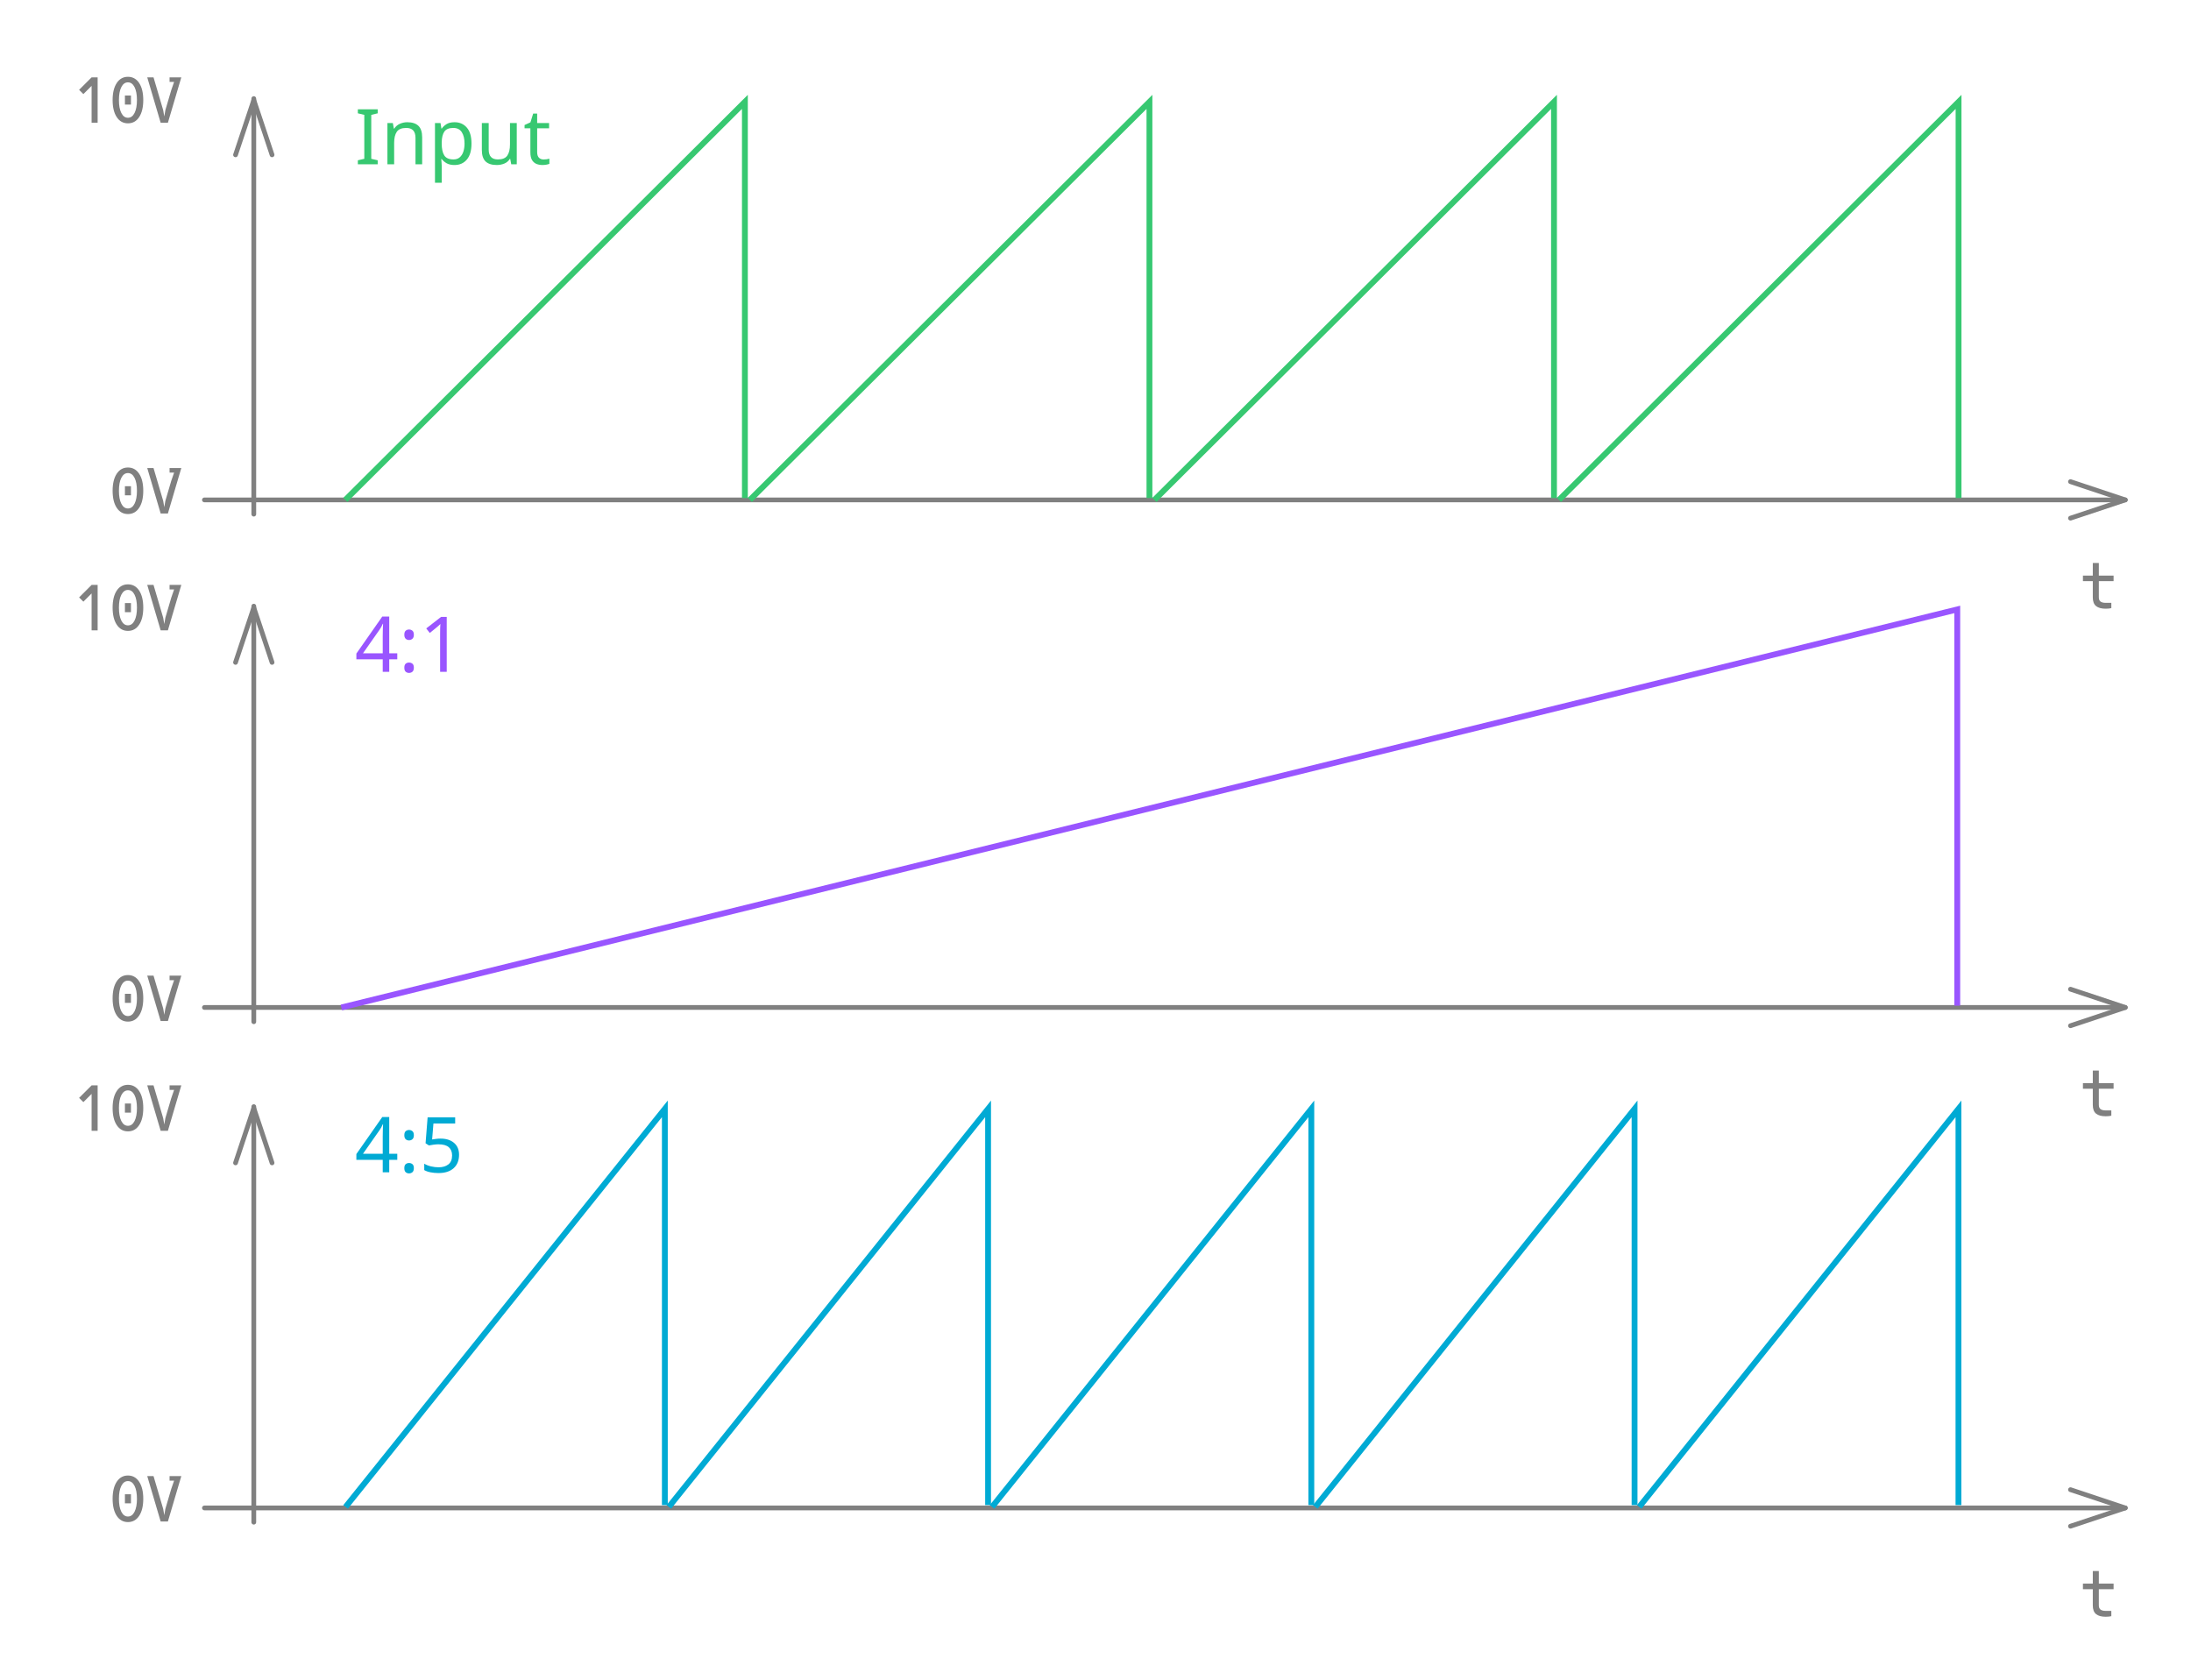
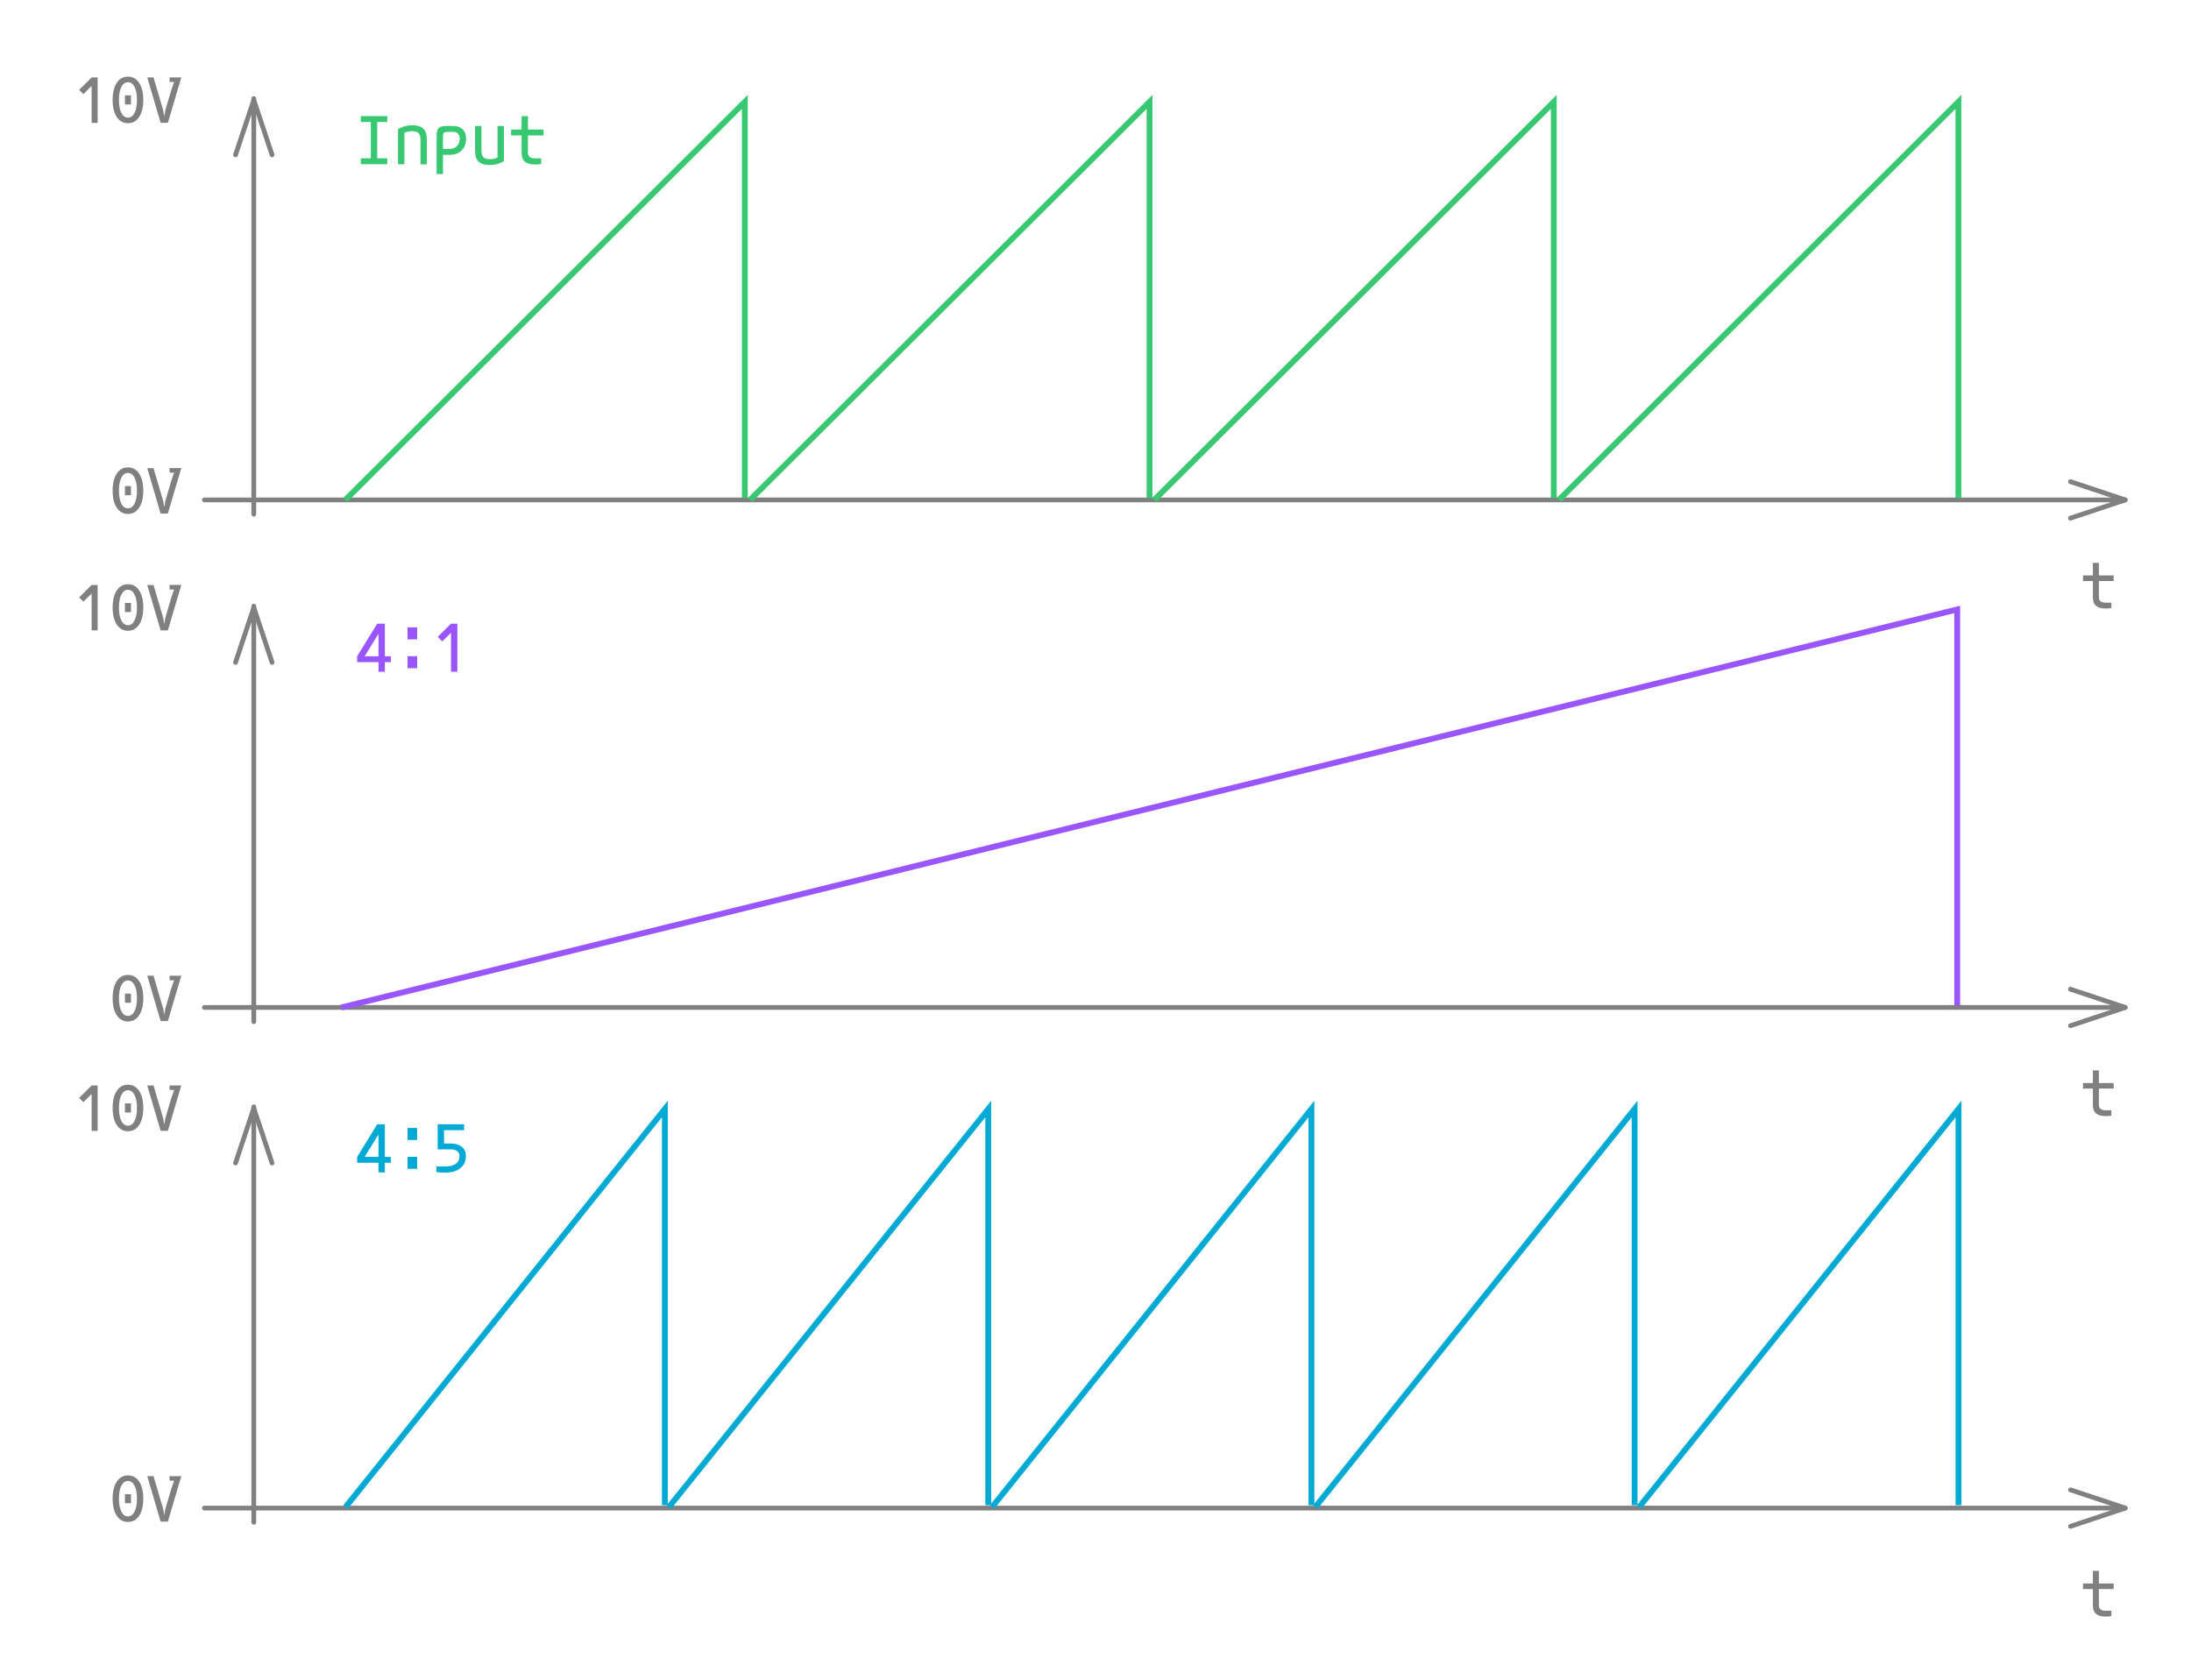
- <svg xmlns="http://www.w3.org/2000/svg" width="600" height="460" viewBox="0 0 600 460" version="1.1" id="svg8">
-   <defs id="defs2" />
-   <g id="layer1" transform="translate(0,-366.5)">
-     <path style="fill:none;stroke:#808080;stroke-width:1.3;stroke-linecap:round;stroke-linejoin:round;stroke-miterlimit:4;stroke-dasharray:none;stroke-opacity:1" d="M 55.984,503.401 H 582.016" id="path815" />
-     <path style="fill:none;stroke:#808080;stroke-width:1.3;stroke-linecap:round;stroke-linejoin:round;stroke-miterlimit:4;stroke-dasharray:none;stroke-opacity:1" d="m 567,498.401 15,5 -15,5" id="path817" />
-     <path id="path819" d="M 69.5,507.302 V 393.5" style="fill:none;stroke:#808080;stroke-width:1.3;stroke-linecap:round;stroke-linejoin:round;stroke-miterlimit:4;stroke-dasharray:none;stroke-opacity:1" />
-     <path id="path821" d="m 64.5,408.901 5,-15 5,15" style="fill:none;stroke:#808080;stroke-width:1.3;stroke-linecap:round;stroke-linejoin:round;stroke-miterlimit:4;stroke-dasharray:none;stroke-opacity:1" />
-     <g aria-label="0V" style="font-style:normal;font-variant:normal;font-weight:normal;font-stretch:normal;font-size:19.901px;line-height:1.25;font-family:agave;-inkscape-font-specification:agave;letter-spacing:0px;word-spacing:0px;fill:#808080;fill-opacity:1;stroke:none;stroke-width:1" id="text825" transform="translate(0,-209.099)">
-       <path d="m 31.966,705.336 q 1.127,-1.71 3.071,-1.71 1.943,0 3.071,1.71 1.127,1.71 1.127,4.664 0,2.954 -1.127,4.664 -1.127,1.71 -3.071,1.71 -1.943,0 -3.071,-1.71 -1.127,-1.71 -1.127,-4.664 0,-2.954 1.127,-4.664 z m 4.878,1.117 q -0.661,-1.302 -1.807,-1.302 -1.147,0 -1.807,1.302 -0.661,1.302 -0.661,3.547 0,2.245 0.661,3.547 0.661,1.302 1.807,1.302 1.147,0 1.807,-1.302 0.661,-1.302 0.661,-3.547 0,-2.245 -0.661,-3.547 z m -2.633,2.303 h 1.652 v 2.488 h -1.652 z" style="stroke-width:1" id="path916" />
-       <path d="m 40.322,703.781 h 1.72 l 2.653,8.998 0.292,1.72 0.292,-1.72 1.632,-5.539 0.768,-2.216 h -1.244 v -1.244 h 3.216 l -3.673,12.438 h -1.982 z" style="stroke-width:1" id="path918" />
+ <svg xmlns="http://www.w3.org/2000/svg" width="600" height="460" version="1.1" viewBox="0 0 600 460">
+   <g transform="translate(0 -366.5)">
+     <g fill="none" stroke="#808080" stroke-linecap="round" stroke-linejoin="round" stroke-width="1.3">
+       <path d="m55.98 503.4h526" />
+       <path d="m567 498.4 15 5-15 5" />
+       <path d="m69.5 507.3v-113.8" />
+       <path d="m64.5 408.9 5-15 5 15" />
    </g>
-     <g aria-label="10V" style="font-style:normal;font-variant:normal;font-weight:normal;font-stretch:normal;font-size:19.901px;line-height:1.25;font-family:agave;-inkscape-font-specification:agave;letter-spacing:0px;word-spacing:0px;fill:#808080;fill-opacity:1;stroke:none;stroke-width:1" id="text829" transform="translate(0,-209.099)">
-       <path d="m 25.086,596.781 h 1.652 v 12.438 h -1.652 v -10.106 l -2.254,2.254 -1.166,-1.166 z" style="stroke-width:1" id="path921" />
-       <path d="m 31.966,598.336 q 1.127,-1.71 3.071,-1.71 1.943,0 3.071,1.71 1.127,1.71 1.127,4.664 0,2.954 -1.127,4.664 -1.127,1.71 -3.071,1.71 -1.943,0 -3.071,-1.71 -1.127,-1.71 -1.127,-4.664 0,-2.954 1.127,-4.664 z m 4.878,1.117 q -0.661,-1.302 -1.807,-1.302 -1.147,0 -1.807,1.302 -0.661,1.302 -0.661,3.547 0,2.245 0.661,3.547 0.661,1.302 1.807,1.302 1.147,0 1.807,-1.302 0.661,-1.302 0.661,-3.547 0,-2.245 -0.661,-3.547 z m -2.633,2.303 h 1.652 v 2.488 h -1.652 z" style="stroke-width:1" id="path923" />
-       <path d="m 40.322,596.781 h 1.72 l 2.653,8.998 0.292,1.72 0.292,-1.72 1.632,-5.539 0.768,-2.216 h -1.244 v -1.244 h 3.216 l -3.673,12.438 h -1.982 z" style="stroke-width:1" id="path925" />
+     <g fill="#808080">
+       <g transform="translate(0 -209.1)" aria-label="0V">
+         <path d="m31.97 705.3q1.127-1.71 3.071-1.71t3.071 1.71 1.127 4.664q0 2.954-1.127 4.664t-3.071 1.71-3.071-1.71q-1.127-1.71-1.127-4.664 0-2.954 1.127-4.664zm4.878 1.117q-0.661-1.302-1.807-1.302-1.147 0-1.807 1.302-0.661 1.302-0.661 3.547 0 2.245 0.661 3.547 0.661 1.302 1.807 1.302 1.147 0 1.807-1.302 0.661-1.302 0.661-3.547 0-2.245-0.661-3.547zm-2.633 2.303h1.652v2.488h-1.652z" />
+         <path d="m40.32 703.8h1.72l2.653 8.998 0.291 1.72 0.291-1.72 1.632-5.539 0.768-2.216h-1.244v-1.244h3.216l-3.673 12.44h-1.982z" />
+       </g>
+       <g transform="translate(0 -209.1)" aria-label="10V">
+         <path d="m25.09 596.8h1.652v12.44h-1.652v-10.11l-2.254 2.254-1.166-1.166z" />
+         <path d="m31.97 598.3q1.127-1.71 3.071-1.71t3.071 1.71 1.127 4.664q0 2.954-1.127 4.664t-3.071 1.71-3.071-1.71q-1.127-1.71-1.127-4.664 0-2.954 1.127-4.664zm4.878 1.117q-0.661-1.302-1.807-1.302-1.147 0-1.807 1.302-0.661 1.302-0.661 3.547 0 2.245 0.661 3.547 0.661 1.302 1.807 1.302 1.147 0 1.807-1.302 0.661-1.302 0.661-3.547 0-2.245-0.661-3.547zm-2.633 2.303h1.652v2.488h-1.652z" />
+         <path d="m40.32 596.8h1.72l2.653 8.998 0.291 1.72 0.291-1.72 1.632-5.539 0.768-2.216h-1.244v-1.244h3.216l-3.673 12.44h-1.982z" />
+       </g>
+       <g transform="translate(0 -209.1)" aria-label="t">
+         <path d="m578.2 742.1q-0.593 0.155-1.555 0.155-1.73 0-2.624-0.719t-0.894-2.41v-4.412h-2.701v-1.526h2.701v-3.45h1.652v3.45h4.042v1.526h-4.042v4.412q0 0.826 0.476 1.176 0.476 0.35 1.39 0.35h1.555z" />
+       </g>
    </g>
-     <g aria-label="t" style="font-style:normal;font-variant:normal;font-weight:normal;font-stretch:normal;font-size:19.901px;line-height:1.25;font-family:agave;-inkscape-font-specification:agave;letter-spacing:0px;word-spacing:0px;fill:#808080;fill-opacity:1;stroke:none;stroke-width:1" id="text833" transform="translate(0,-209.099)">
-       <path d="m 578.181,742.141 q -0.593,0.155 -1.555,0.155 -1.73,0 -2.624,-0.719 -0.894,-0.719 -0.894,-2.41 v -4.412 H 570.407 v -1.526 h 2.701 v -3.45 h 1.652 v 3.45 h 4.042 v 1.526 h -4.042 v 4.412 q 0,0.826 0.476,1.176 0.476,0.35 1.39,0.35 h 1.555 z" style="stroke-width:1" id="path950" />
+     <g fill="none" stroke="#37c871" stroke-width="1.6">
+       <path d="m94.57 503.4 109.4-109v108.5" />
+       <path d="m205.4 503.4 109.4-109v108.5" />
+       <path d="m316.1 503.4 109.4-109v108.5" />
+       <path d="m426.9 503.4 109.4-109v108.5" />
    </g>
-     <path style="fill:none;stroke:#37c871;stroke-width:1.6;stroke-linecap:butt;stroke-linejoin:miter;stroke-miterlimit:4;stroke-dasharray:none;stroke-opacity:1" d="M 94.566,503.405 203.988,394.396 V 502.901" id="path881" />
-     <path id="path872" d="M 205.352,503.405 314.774,394.396 V 502.901" style="fill:none;stroke:#37c871;stroke-width:1.6;stroke-linecap:butt;stroke-linejoin:miter;stroke-miterlimit:4;stroke-dasharray:none;stroke-opacity:1" />
-     <path id="path874" d="M 316.138,503.405 425.56,394.396 v 108.504" style="fill:none;stroke:#37c871;stroke-width:1.6;stroke-linecap:butt;stroke-linejoin:miter;stroke-miterlimit:4;stroke-dasharray:none;stroke-opacity:1" />
-     <path style="fill:none;stroke:#37c871;stroke-width:1.6;stroke-linecap:butt;stroke-linejoin:miter;stroke-miterlimit:4;stroke-dasharray:none;stroke-opacity:1" d="M 426.924,503.405 536.346,394.396 V 502.901" id="path876" />
-     <text xml:space="preserve" style="font-style:normal;font-variant:normal;font-weight:normal;font-stretch:normal;font-size:21.073px;line-height:1.25;font-family:agave;-inkscape-font-specification:agave;letter-spacing:0px;word-spacing:0px;fill:#37c871;fill-opacity:1;stroke:none;stroke-width:1" x="97.154" y="411.49" id="text880">
-       <tspan id="tspan878" x="97.154" y="411.49" style="fill:#37c871;fill-opacity:1;stroke-width:1">Input</tspan>
-     </text>
-     <path id="path882" d="M 55.984,642.401 H 582.016" style="fill:none;stroke:#808080;stroke-width:1.3;stroke-linecap:round;stroke-linejoin:round;stroke-miterlimit:4;stroke-dasharray:none;stroke-opacity:1" />
-     <path id="path884" d="m 567,637.401 15,5 -15,5" style="fill:none;stroke:#808080;stroke-width:1.3;stroke-linecap:round;stroke-linejoin:round;stroke-miterlimit:4;stroke-dasharray:none;stroke-opacity:1" />
-     <path style="fill:none;stroke:#808080;stroke-width:1.3;stroke-linecap:round;stroke-linejoin:round;stroke-miterlimit:4;stroke-dasharray:none;stroke-opacity:1" d="M 69.5,646.302 V 532.5" id="path886" />
-     <path style="fill:none;stroke:#808080;stroke-width:1.3;stroke-linecap:round;stroke-linejoin:round;stroke-miterlimit:4;stroke-dasharray:none;stroke-opacity:1" d="m 64.5,547.901 5,-15 5,15" id="path888" />
-     <g transform="translate(0,-70.09903)" id="g894" style="font-style:normal;font-variant:normal;font-weight:normal;font-stretch:normal;font-size:19.901px;line-height:1.25;font-family:agave;-inkscape-font-specification:agave;letter-spacing:0px;word-spacing:0px;fill:#808080;fill-opacity:1;stroke:none;stroke-width:1" aria-label="0V">
-       <path id="path890" style="stroke-width:1" d="m 31.966,705.336 q 1.127,-1.71 3.071,-1.71 1.943,0 3.071,1.71 1.127,1.71 1.127,4.664 0,2.954 -1.127,4.664 -1.127,1.71 -3.071,1.71 -1.943,0 -3.071,-1.71 -1.127,-1.71 -1.127,-4.664 0,-2.954 1.127,-4.664 z m 4.878,1.117 q -0.661,-1.302 -1.807,-1.302 -1.147,0 -1.807,1.302 -0.661,1.302 -0.661,3.547 0,2.245 0.661,3.547 0.661,1.302 1.807,1.302 1.147,0 1.807,-1.302 0.661,-1.302 0.661,-3.547 0,-2.245 -0.661,-3.547 z m -2.633,2.303 h 1.652 v 2.488 h -1.652 z" />
-       <path id="path892" style="stroke-width:1" d="m 40.322,703.781 h 1.72 l 2.653,8.998 0.292,1.72 0.292,-1.72 1.632,-5.539 0.768,-2.216 h -1.244 v -1.244 h 3.216 l -3.673,12.438 h -1.982 z" />
+     <g fill="#37c871" aria-label="Input">
+       <path d="m98.8 398.3h7.244v1.615h-2.747v9.94h2.747v1.615h-7.244v-1.615h2.747v-9.94h-2.747z" />
+       <path d="m116.9 411.5h-1.749v-6.771q0-1.245-0.566-1.78-0.556-0.535-1.636-0.535-0.607 0-1.163 0.113-0.545 0.113-0.792 0.226l-0.247 0.113v8.633h-1.749v-9.631q0.062-0.041 0.175-0.113 0.123-0.072 0.514-0.257 0.391-0.185 0.813-0.329 0.432-0.144 1.101-0.257 0.669-0.113 1.348-0.113 1.934 0 2.943 0.905 1.008 0.905 1.008 3.025z" />
+       <path d="m122.2 401h1.934q1.626 0 2.562 0.916 0.936 0.905 0.936 2.48 0 2.109-1.224 3.313-1.224 1.194-3.344 1.194h-1.749v5.268h-1.749v-10.54q0-1.482 0.576-2.058 0.576-0.576 2.058-0.576zm0 1.615q-0.412 0-0.648 0.278-0.237 0.268-0.237 0.741v3.653h1.749q1.307 0 2.058-0.772 0.761-0.782 0.761-2.12 0-0.823-0.473-1.297-0.463-0.484-1.276-0.484z" />
+       <path d="m130.1 401h1.749v6.771q0 1.245 0.556 1.78 0.566 0.535 1.646 0.535 0.607 0 1.152-0.113 0.556-0.113 0.803-0.226l0.247-0.113v-8.633h1.749v9.631q-0.062 0.041-0.185 0.113-0.113 0.072-0.504 0.257-0.391 0.185-0.823 0.329-0.422 0.144-1.091 0.257-0.669 0.113-1.348 0.113-1.934 0-2.943-0.905-1.008-0.905-1.008-3.025z" />
+       <path d="m148.2 411.4q-0.628 0.165-1.646 0.165-1.832 0-2.778-0.761-0.947-0.761-0.947-2.552v-4.672h-2.861v-1.615h2.861v-3.653h1.749v3.653h4.281v1.615h-4.281v4.672q0 0.875 0.504 1.245 0.504 0.37 1.471 0.37h1.646z" />
    </g>
-     <g transform="translate(0,-70.09903)" id="g902" style="font-style:normal;font-variant:normal;font-weight:normal;font-stretch:normal;font-size:19.901px;line-height:1.25;font-family:agave;-inkscape-font-specification:agave;letter-spacing:0px;word-spacing:0px;fill:#808080;fill-opacity:1;stroke:none;stroke-width:1" aria-label="10V">
-       <path id="path896" style="stroke-width:1" d="m 25.086,596.781 h 1.652 v 12.438 h -1.652 v -10.106 l -2.254,2.254 -1.166,-1.166 z" />
-       <path id="path898" style="stroke-width:1" d="m 31.966,598.336 q 1.127,-1.71 3.071,-1.71 1.943,0 3.071,1.71 1.127,1.71 1.127,4.664 0,2.954 -1.127,4.664 -1.127,1.71 -3.071,1.71 -1.943,0 -3.071,-1.71 -1.127,-1.71 -1.127,-4.664 0,-2.954 1.127,-4.664 z m 4.878,1.117 q -0.661,-1.302 -1.807,-1.302 -1.147,0 -1.807,1.302 -0.661,1.302 -0.661,3.547 0,2.245 0.661,3.547 0.661,1.302 1.807,1.302 1.147,0 1.807,-1.302 0.661,-1.302 0.661,-3.547 0,-2.245 -0.661,-3.547 z m -2.633,2.303 h 1.652 v 2.488 h -1.652 z" />
-       <path id="path900" style="stroke-width:1" d="m 40.322,596.781 h 1.72 l 2.653,8.998 0.292,1.72 0.292,-1.72 1.632,-5.539 0.768,-2.216 h -1.244 v -1.244 h 3.216 l -3.673,12.438 h -1.982 z" />
+     <g fill="none" stroke="#808080" stroke-linecap="round" stroke-linejoin="round" stroke-width="1.3">
+       <path d="m55.98 642.4h526" />
+       <path d="m567 637.4 15 5-15 5" />
+       <path d="m69.5 646.3v-113.8" />
+       <path d="m64.5 547.9 5-15 5 15" />
    </g>
-     <g transform="translate(0,-70.09903)" id="g906" style="font-style:normal;font-variant:normal;font-weight:normal;font-stretch:normal;font-size:19.901px;line-height:1.25;font-family:agave;-inkscape-font-specification:agave;letter-spacing:0px;word-spacing:0px;fill:#808080;fill-opacity:1;stroke:none;stroke-width:1" aria-label="t">
-       <path id="path904" style="stroke-width:1" d="m 578.181,742.141 q -0.593,0.155 -1.555,0.155 -1.73,0 -2.624,-0.719 -0.894,-0.719 -0.894,-2.41 v -4.412 H 570.407 v -1.526 h 2.701 v -3.45 h 1.652 v 3.45 h 4.042 v 1.526 h -4.042 v 4.412 q 0,0.826 0.476,1.176 0.476,0.35 1.39,0.35 h 1.555 z" />
+     <g fill="#808080">
+       <g transform="translate(0 -70.1)" aria-label="0V">
+         <path d="m31.97 705.3q1.127-1.71 3.071-1.71t3.071 1.71 1.127 4.664q0 2.954-1.127 4.664t-3.071 1.71-3.071-1.71q-1.127-1.71-1.127-4.664 0-2.954 1.127-4.664zm4.878 1.117q-0.661-1.302-1.807-1.302-1.147 0-1.807 1.302-0.661 1.302-0.661 3.547 0 2.245 0.661 3.547 0.661 1.302 1.807 1.302 1.147 0 1.807-1.302 0.661-1.302 0.661-3.547 0-2.245-0.661-3.547zm-2.633 2.303h1.652v2.488h-1.652z" />
+         <path d="m40.32 703.8h1.72l2.653 8.998 0.291 1.72 0.291-1.72 1.632-5.539 0.768-2.216h-1.244v-1.244h3.216l-3.673 12.44h-1.982z" />
+       </g>
+       <g transform="translate(0 -70.1)" aria-label="10V">
+         <path d="m25.09 596.8h1.652v12.44h-1.652v-10.11l-2.254 2.254-1.166-1.166z" />
+         <path d="m31.97 598.3q1.127-1.71 3.071-1.71t3.071 1.71 1.127 4.664q0 2.954-1.127 4.664t-3.071 1.71-3.071-1.71q-1.127-1.71-1.127-4.664 0-2.954 1.127-4.664zm4.878 1.117q-0.661-1.302-1.807-1.302-1.147 0-1.807 1.302-0.661 1.302-0.661 3.547 0 2.245 0.661 3.547 0.661 1.302 1.807 1.302 1.147 0 1.807-1.302 0.661-1.302 0.661-3.547 0-2.245-0.661-3.547zm-2.633 2.303h1.652v2.488h-1.652z" />
+         <path d="m40.32 596.8h1.72l2.653 8.998 0.291 1.72 0.291-1.72 1.632-5.539 0.768-2.216h-1.244v-1.244h3.216l-3.673 12.44h-1.982z" />
+       </g>
+       <g transform="translate(0 -70.1)" aria-label="t">
+         <path d="m578.2 742.1q-0.593 0.155-1.555 0.155-1.73 0-2.624-0.719t-0.894-2.41v-4.412h-2.701v-1.526h2.701v-3.45h1.652v3.45h4.042v1.526h-4.042v4.412q0 0.826 0.476 1.176 0.476 0.35 1.39 0.35h1.555z" />
+       </g>
    </g>
-     <path id="path908" d="M 93.478,642.405 535.993,533.396 v 108.504" style="fill:none;stroke:#9955ff;stroke-width:1.6;stroke-linecap:butt;stroke-linejoin:miter;stroke-miterlimit:4;stroke-dasharray:none;stroke-opacity:1" />
-     <text id="text918" y="550.49" x="97.154" style="font-style:normal;font-variant:normal;font-weight:normal;font-stretch:normal;font-size:21.073px;line-height:1.25;font-family:agave;-inkscape-font-specification:agave;letter-spacing:0px;word-spacing:0px;fill:#9955ff;fill-opacity:1;stroke:none;stroke-width:1" xml:space="preserve">
-       <tspan style="fill:#9955ff;fill-opacity:1;stroke-width:1" y="550.49" x="97.154" id="tspan916">4:1</tspan>
-     </text>
-     <path style="fill:none;stroke:#808080;stroke-width:1.3;stroke-linecap:round;stroke-linejoin:round;stroke-miterlimit:4;stroke-dasharray:none;stroke-opacity:1" d="M 55.984,779.458 H 582.016" id="path920" />
-     <path style="fill:none;stroke:#808080;stroke-width:1.3;stroke-linecap:round;stroke-linejoin:round;stroke-miterlimit:4;stroke-dasharray:none;stroke-opacity:1" d="m 567,774.458 15,5 -15,5" id="path922" />
-     <path id="path924" d="M 69.5,783.36 V 669.557" style="fill:none;stroke:#808080;stroke-width:1.3;stroke-linecap:round;stroke-linejoin:round;stroke-miterlimit:4;stroke-dasharray:none;stroke-opacity:1" />
-     <path id="path926" d="m 64.5,684.958 5,-15 5,15" style="fill:none;stroke:#808080;stroke-width:1.3;stroke-linecap:round;stroke-linejoin:round;stroke-miterlimit:4;stroke-dasharray:none;stroke-opacity:1" />
-     <g aria-label="0V" style="font-style:normal;font-variant:normal;font-weight:normal;font-stretch:normal;font-size:19.901px;line-height:1.25;font-family:agave;-inkscape-font-specification:agave;letter-spacing:0px;word-spacing:0px;fill:#808080;fill-opacity:1;stroke:none;stroke-width:1" id="g932" transform="translate(0,66.95837)">
-       <path d="m 31.966,705.336 q 1.127,-1.71 3.071,-1.71 1.943,0 3.071,1.71 1.127,1.71 1.127,4.664 0,2.954 -1.127,4.664 -1.127,1.71 -3.071,1.71 -1.943,0 -3.071,-1.71 -1.127,-1.71 -1.127,-4.664 0,-2.954 1.127,-4.664 z m 4.878,1.117 q -0.661,-1.302 -1.807,-1.302 -1.147,0 -1.807,1.302 -0.661,1.302 -0.661,3.547 0,2.245 0.661,3.547 0.661,1.302 1.807,1.302 1.147,0 1.807,-1.302 0.661,-1.302 0.661,-3.547 0,-2.245 -0.661,-3.547 z m -2.633,2.303 h 1.652 v 2.488 h -1.652 z" style="stroke-width:1" id="path928" />
-       <path d="m 40.322,703.781 h 1.72 l 2.653,8.998 0.292,1.72 0.292,-1.72 1.632,-5.539 0.768,-2.216 h -1.244 v -1.244 h 3.216 l -3.673,12.438 h -1.982 z" style="stroke-width:1" id="path930" />
+     <path d="m93.48 642.4 442.5-109v108.5" fill="none" stroke="#95f" stroke-width="1.6" />
+     <g fill="#95f" aria-label="4:1">
+       <path d="m103.3 537.3h2.099v8.921h1.626v1.615h-1.626v2.634h-1.749v-2.634h-5.845v-1.615zm0.35 2.768-3.787 6.153h3.787z" />
+       <path d="m111.6 538.3h2.634v3.293h-2.634zm0 7.902h2.634v3.293h-2.634z" />
+       <path d="m123.5 537.3h1.749v13.17h-1.749v-10.7l-2.387 2.387-1.235-1.235z" />
    </g>
-     <g aria-label="10V" style="font-style:normal;font-variant:normal;font-weight:normal;font-stretch:normal;font-size:19.901px;line-height:1.25;font-family:agave;-inkscape-font-specification:agave;letter-spacing:0px;word-spacing:0px;fill:#808080;fill-opacity:1;stroke:none;stroke-width:1" id="g940" transform="translate(0,66.95837)">
-       <path d="m 25.086,596.781 h 1.652 v 12.438 h -1.652 v -10.106 l -2.254,2.254 -1.166,-1.166 z" style="stroke-width:1" id="path934" />
-       <path d="m 31.966,598.336 q 1.127,-1.71 3.071,-1.71 1.943,0 3.071,1.71 1.127,1.71 1.127,4.664 0,2.954 -1.127,4.664 -1.127,1.71 -3.071,1.71 -1.943,0 -3.071,-1.71 -1.127,-1.71 -1.127,-4.664 0,-2.954 1.127,-4.664 z m 4.878,1.117 q -0.661,-1.302 -1.807,-1.302 -1.147,0 -1.807,1.302 -0.661,1.302 -0.661,3.547 0,2.245 0.661,3.547 0.661,1.302 1.807,1.302 1.147,0 1.807,-1.302 0.661,-1.302 0.661,-3.547 0,-2.245 -0.661,-3.547 z m -2.633,2.303 h 1.652 v 2.488 h -1.652 z" style="stroke-width:1" id="path936" />
-       <path d="m 40.322,596.781 h 1.72 l 2.653,8.998 0.292,1.72 0.292,-1.72 1.632,-5.539 0.768,-2.216 h -1.244 v -1.244 h 3.216 l -3.673,12.438 h -1.982 z" style="stroke-width:1" id="path938" />
+     <g fill="none" stroke="#808080" stroke-linecap="round" stroke-linejoin="round" stroke-width="1.3">
+       <path d="m55.98 779.5h526" />
+       <path d="m567 774.5 15 5-15 5" />
+       <path d="m69.5 783.4v-113.8" />
+       <path d="m64.5 685 5-15 5 15" />
    </g>
-     <g aria-label="t" style="font-style:normal;font-variant:normal;font-weight:normal;font-stretch:normal;font-size:19.901px;line-height:1.25;font-family:agave;-inkscape-font-specification:agave;letter-spacing:0px;word-spacing:0px;fill:#808080;fill-opacity:1;stroke:none;stroke-width:1" id="g944" transform="translate(0,66.95837)">
-       <path d="m 578.181,742.141 q -0.593,0.155 -1.555,0.155 -1.73,0 -2.624,-0.719 -0.894,-0.719 -0.894,-2.41 v -4.412 H 570.407 v -1.526 h 2.701 v -3.45 h 1.652 v 3.45 h 4.042 v 1.526 h -4.042 v 4.412 q 0,0.826 0.476,1.176 0.476,0.35 1.39,0.35 h 1.555 z" style="stroke-width:1" id="path942" />
+     <g fill="#808080">
+       <g transform="translate(0 66.96)" aria-label="0V">
+         <path d="m31.97 705.3q1.127-1.71 3.071-1.71t3.071 1.71 1.127 4.664q0 2.954-1.127 4.664t-3.071 1.71-3.071-1.71q-1.127-1.71-1.127-4.664 0-2.954 1.127-4.664zm4.878 1.117q-0.661-1.302-1.807-1.302-1.147 0-1.807 1.302-0.661 1.302-0.661 3.547 0 2.245 0.661 3.547 0.661 1.302 1.807 1.302 1.147 0 1.807-1.302 0.661-1.302 0.661-3.547 0-2.245-0.661-3.547zm-2.633 2.303h1.652v2.488h-1.652z" />
+         <path d="m40.32 703.8h1.72l2.653 8.998 0.291 1.72 0.291-1.72 1.632-5.539 0.768-2.216h-1.244v-1.244h3.216l-3.673 12.44h-1.982z" />
+       </g>
+       <g transform="translate(0 66.96)" aria-label="10V">
+         <path d="m25.09 596.8h1.652v12.44h-1.652v-10.11l-2.254 2.254-1.166-1.166z" />
+         <path d="m31.97 598.3q1.127-1.71 3.071-1.71t3.071 1.71 1.127 4.664q0 2.954-1.127 4.664t-3.071 1.71-3.071-1.71q-1.127-1.71-1.127-4.664 0-2.954 1.127-4.664zm4.878 1.117q-0.661-1.302-1.807-1.302-1.147 0-1.807 1.302-0.661 1.302-0.661 3.547 0 2.245 0.661 3.547 0.661 1.302 1.807 1.302 1.147 0 1.807-1.302 0.661-1.302 0.661-3.547 0-2.245-0.661-3.547zm-2.633 2.303h1.652v2.488h-1.652z" />
+         <path d="m40.32 596.8h1.72l2.653 8.998 0.291 1.72 0.291-1.72 1.632-5.539 0.768-2.216h-1.244v-1.244h3.216l-3.673 12.44h-1.982z" />
+       </g>
+       <g transform="translate(0 66.96)" aria-label="t">
+         <path d="m578.2 742.1q-0.593 0.155-1.555 0.155-1.73 0-2.624-0.719t-0.894-2.41v-4.412h-2.701v-1.526h2.701v-3.45h1.652v3.45h4.042v1.526h-4.042v4.412q0 0.826 0.476 1.176 0.476 0.35 1.39 0.35h1.555z" />
+       </g>
    </g>
-     <text xml:space="preserve" style="font-style:normal;font-variant:normal;font-weight:normal;font-stretch:normal;font-size:21.073px;line-height:1.25;font-family:agave;-inkscape-font-specification:agave;letter-spacing:0px;word-spacing:0px;fill:#00aad4;fill-opacity:1;stroke:none;stroke-width:1;" x="97.154" y="687.547" id="text950">
-       <tspan id="tspan948" x="97.154" y="687.547" style="fill:#00aad4;fill-opacity:1;stroke-width:1;">4:5</tspan>
-     </text>
-     <path id="path952" d="M 94.638,779.177 182.066,670.168 v 108.504" style="fill:none;stroke:#00aad4;stroke-width:1.6;stroke-linecap:butt;stroke-linejoin:miter;stroke-miterlimit:4;stroke-dasharray:none;stroke-opacity:1" />
-     <path style="fill:none;stroke:#00aad4;stroke-width:1.6;stroke-linecap:butt;stroke-linejoin:miter;stroke-miterlimit:4;stroke-dasharray:none;stroke-opacity:1" d="M 183.156,779.177 270.584,670.168 V 778.673" id="path954" />
-     <path style="fill:none;stroke:#00aad4;stroke-width:1.6;stroke-linecap:butt;stroke-linejoin:miter;stroke-miterlimit:4;stroke-dasharray:none;stroke-opacity:1" d="M 271.674,779.177 359.102,670.168 V 778.673" id="path956" />
-     <path id="path958" d="M 360.192,779.177 447.62,670.168 V 778.673" style="fill:none;stroke:#00aad4;stroke-width:1.6;stroke-linecap:butt;stroke-linejoin:miter;stroke-miterlimit:4;stroke-dasharray:none;stroke-opacity:1" />
-     <path style="fill:none;stroke:#00aad4;stroke-width:1.6;stroke-linecap:butt;stroke-linejoin:miter;stroke-miterlimit:4;stroke-dasharray:none;stroke-opacity:1" d="M 448.894,779.177 536.321,670.168 V 778.673" id="path964" />
+     <g fill="#00aad4" aria-label="4:5">
+       <path d="m103.3 674.4h2.099v8.921h1.626v1.615h-1.626v2.634h-1.749v-2.634h-5.845v-1.615zm0.35 2.768-3.787 6.153h3.787z" />
+       <path d="m111.6 675.4h2.634v3.293h-2.634zm0 7.902h2.634v3.293h-2.634z" />
+       <path d="m121.6 676v3.653h1.873q1.904 0 3.005 0.916 1.111 0.905 1.111 2.48 0 2.14-1.513 3.365-1.513 1.224-4.136 1.224-0.658 0-1.266-0.041-0.607-0.041-0.885-0.082l-0.268-0.041v-1.533h2.418q1.852 0 2.871-0.731 1.029-0.731 1.029-2.161 0-0.823-0.638-1.297-0.628-0.484-1.729-0.484h-3.622v-6.884h7.244v1.615z" />
+     </g>
+     <g fill="none" stroke="#00aad4" stroke-width="1.6">
+       <path d="m94.64 779.2 87.43-109v108.5" />
+       <path d="m183.2 779.2 87.43-109v108.5" />
+       <path d="m271.7 779.2 87.43-109v108.5" />
+       <path d="m360.2 779.2 87.43-109v108.5" />
+       <path d="m448.9 779.2 87.43-109v108.5" />
+     </g>
  </g>
</svg>
